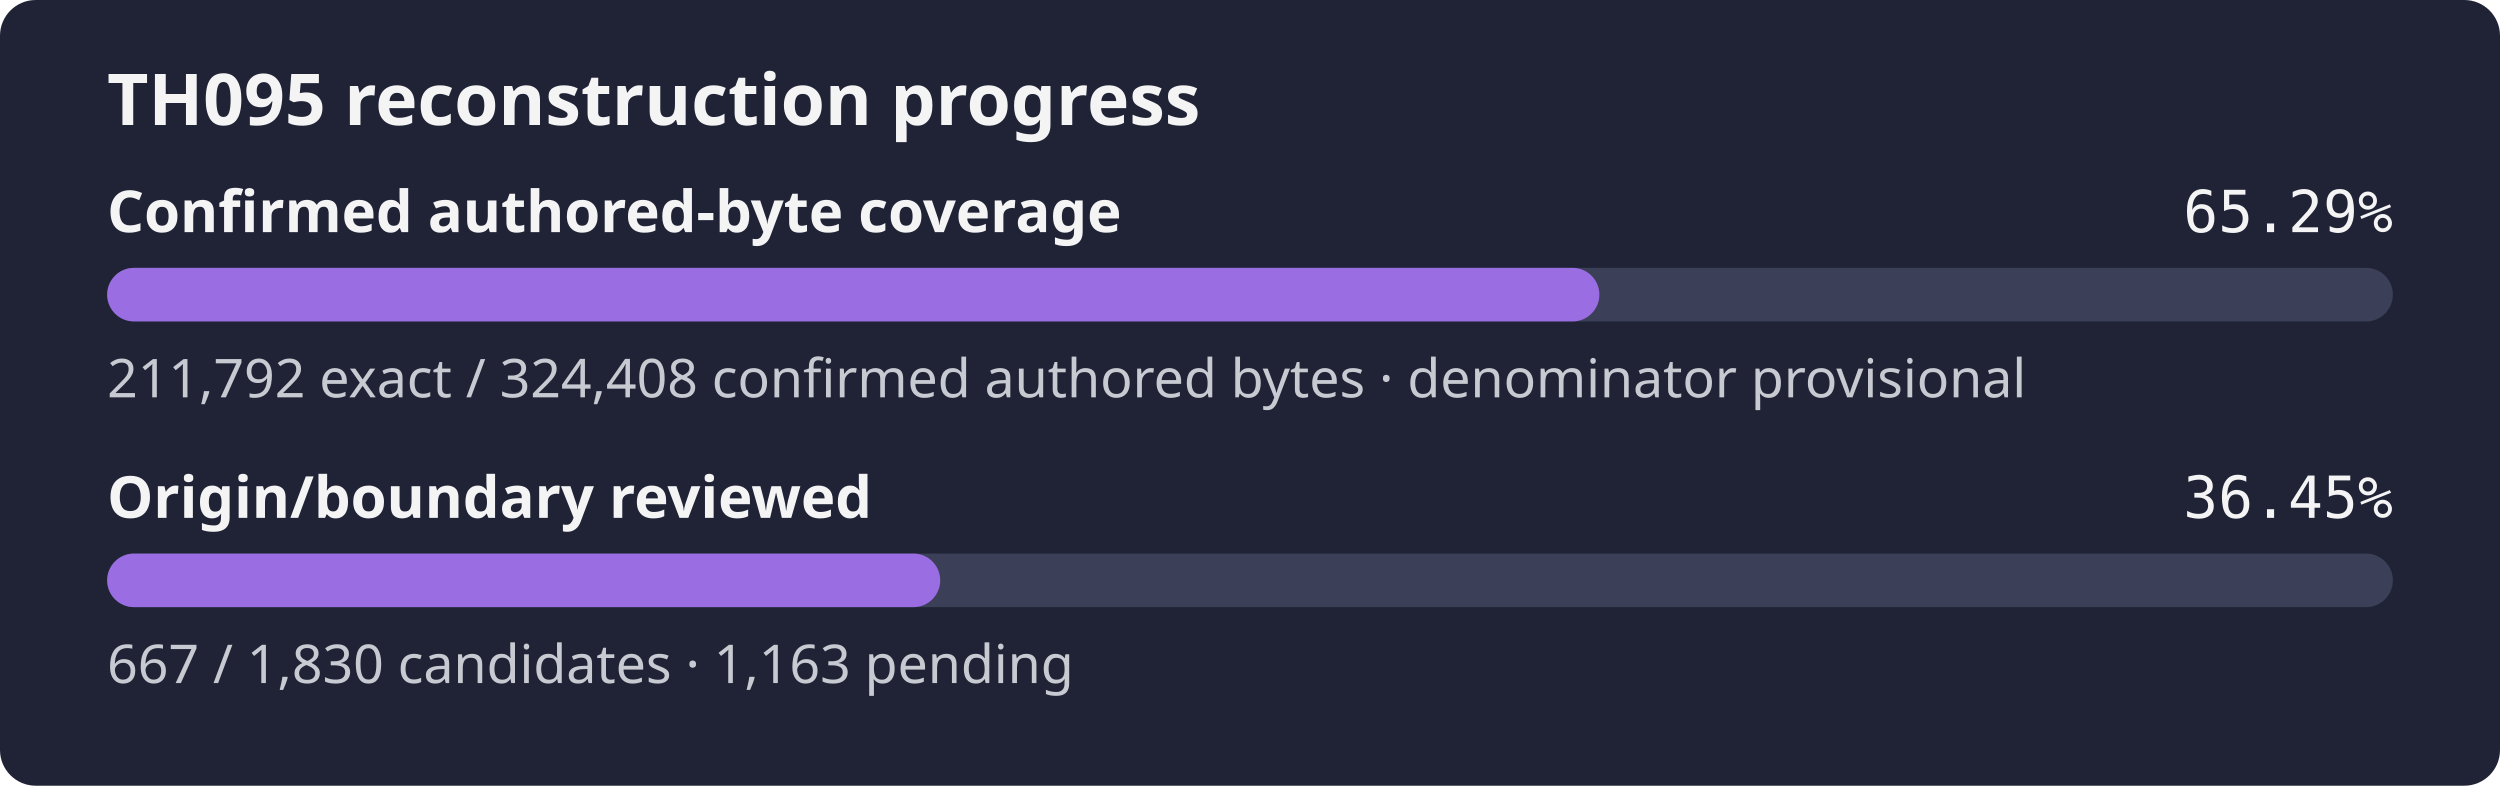
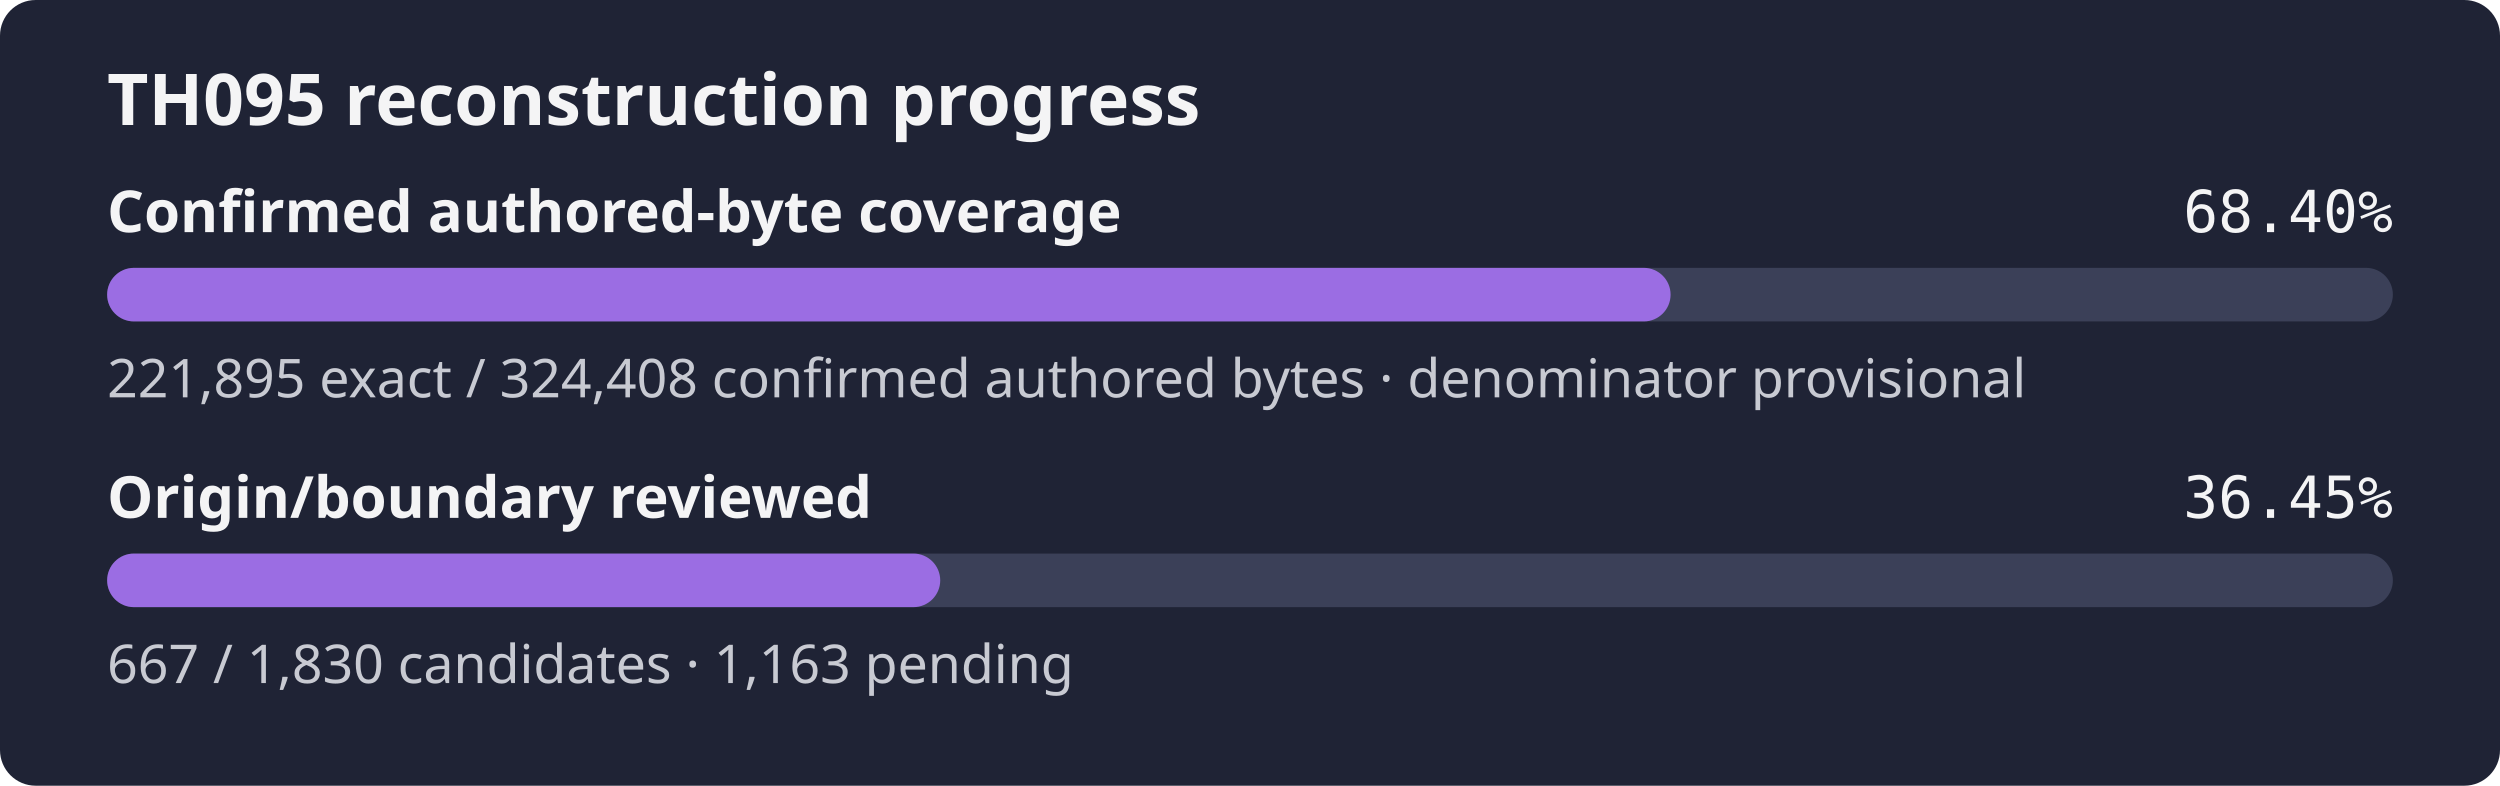
- <svg xmlns="http://www.w3.org/2000/svg" width="560" height="176" role="img" aria-label="TH095 reconstruction progress: 65.29% of the confirmed authored-byte set is exact, origin review 36.45%">
+ <svg xmlns="http://www.w3.org/2000/svg" width="560" height="176" role="img" aria-label="TH095 reconstruction progress: 68.40% of the confirmed authored-byte set is exact, origin review 36.45%">
  <rect width="560" height="176" rx="8" fill="#1f2335" />
  <text x="24" y="28" fill="#f4f4f5" font-family="sans-serif" font-size="16" font-weight="600">TH095 reconstruction progress</text>
  <text x="24" y="52" fill="#f4f4f5" font-family="sans-serif" font-size="13" font-weight="600">Confirmed authored-byte coverage</text>
-   <text x="536" y="52" fill="#f4f4f5" text-anchor="end" font-family="monospace" font-size="13">65.29%</text>
+   <text x="536" y="52" fill="#f4f4f5" text-anchor="end" font-family="monospace" font-size="13">68.40%</text>
  <rect x="24" y="60" width="512" height="12" rx="6" fill="#3b4058" />
-   <rect x="24" y="60" width="334.26" height="12" rx="6" fill="#9b6de3" />
-   <text x="24" y="89" fill="#c8cad2" font-family="sans-serif" font-size="12">211,792 exact / 324,408 confirmed authored bytes · denominator provisional</text>
+   <rect x="24" y="60" width="350.21" height="12" rx="6" fill="#9b6de3" />
+   <text x="24" y="89" fill="#c8cad2" font-family="sans-serif" font-size="12">221,895 exact / 324,408 confirmed authored bytes · denominator provisional</text>
  <text x="24" y="116" fill="#f4f4f5" font-family="sans-serif" font-size="13" font-weight="600">Origin/boundary reviewed</text>
  <text x="536" y="116" fill="#f4f4f5" text-anchor="end" font-family="monospace" font-size="13">36.45%</text>
  <rect x="24" y="124" width="512" height="12" rx="6" fill="#3b4058" />
  <rect x="24" y="124" width="186.61" height="12" rx="6" fill="#9b6de3" />
  <text x="24" y="153" fill="#c8cad2" font-family="sans-serif" font-size="12">667 / 1,830 candidates · 1,163 pending</text>
</svg>
